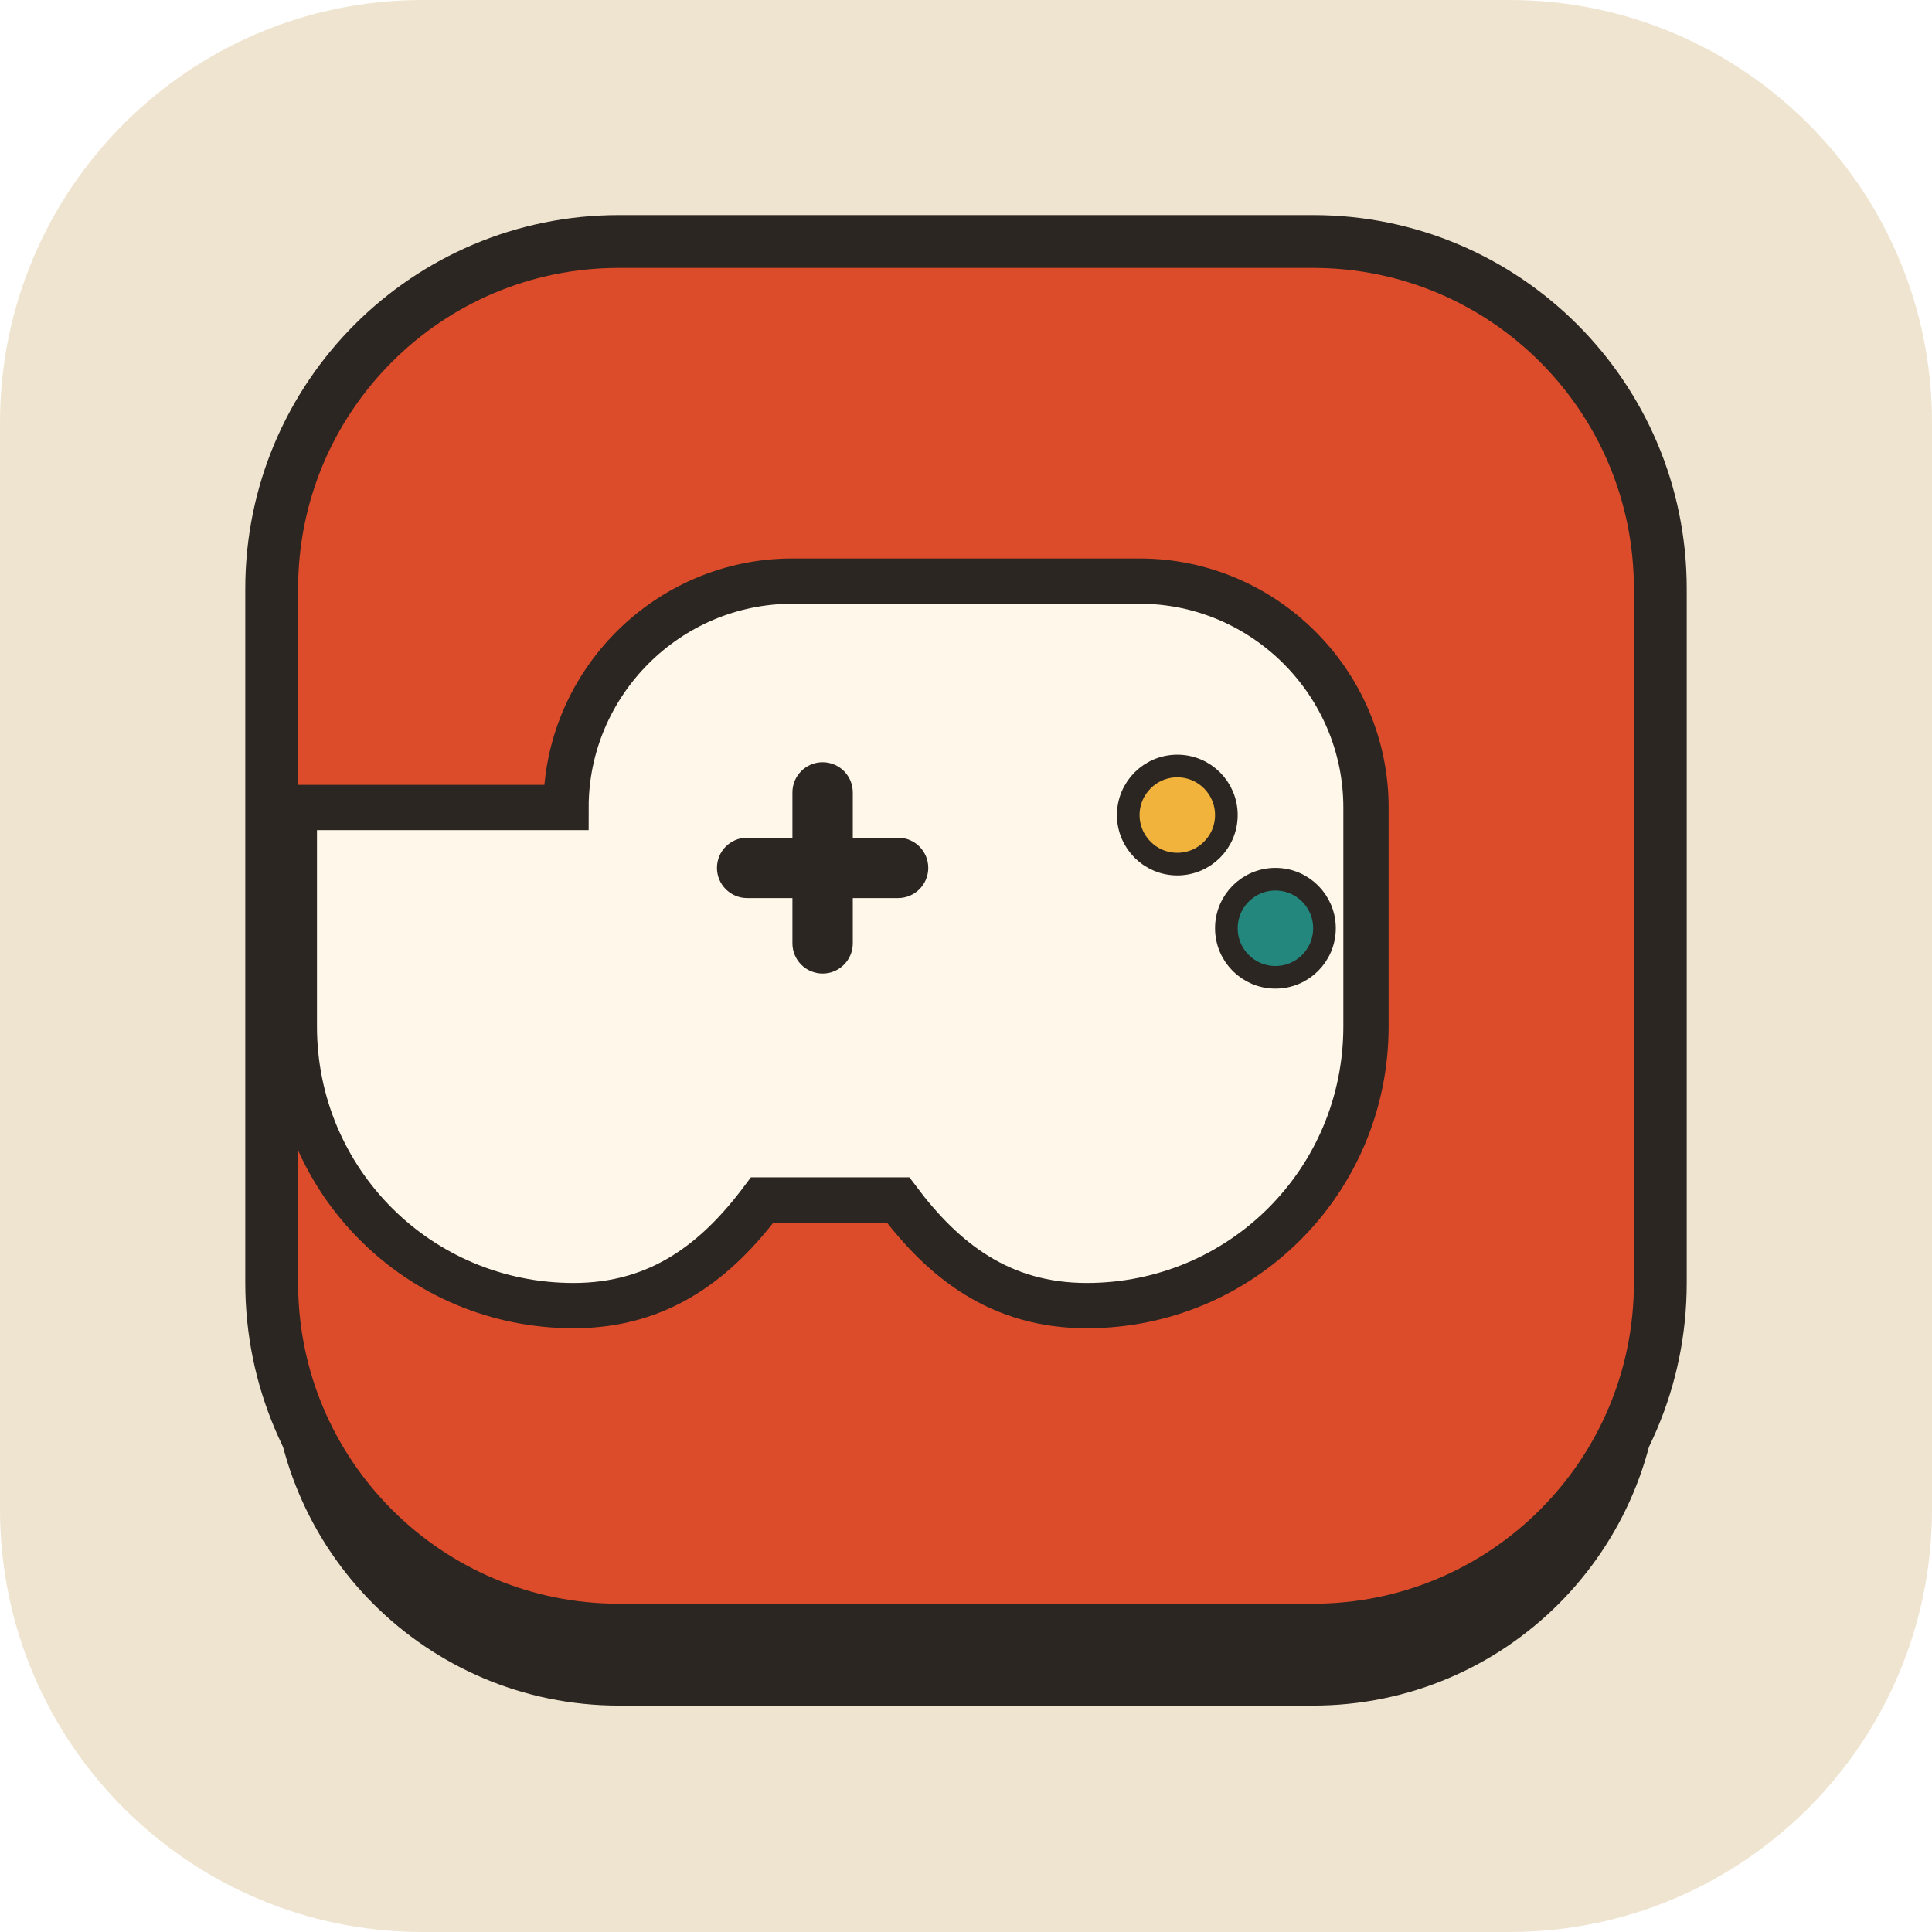
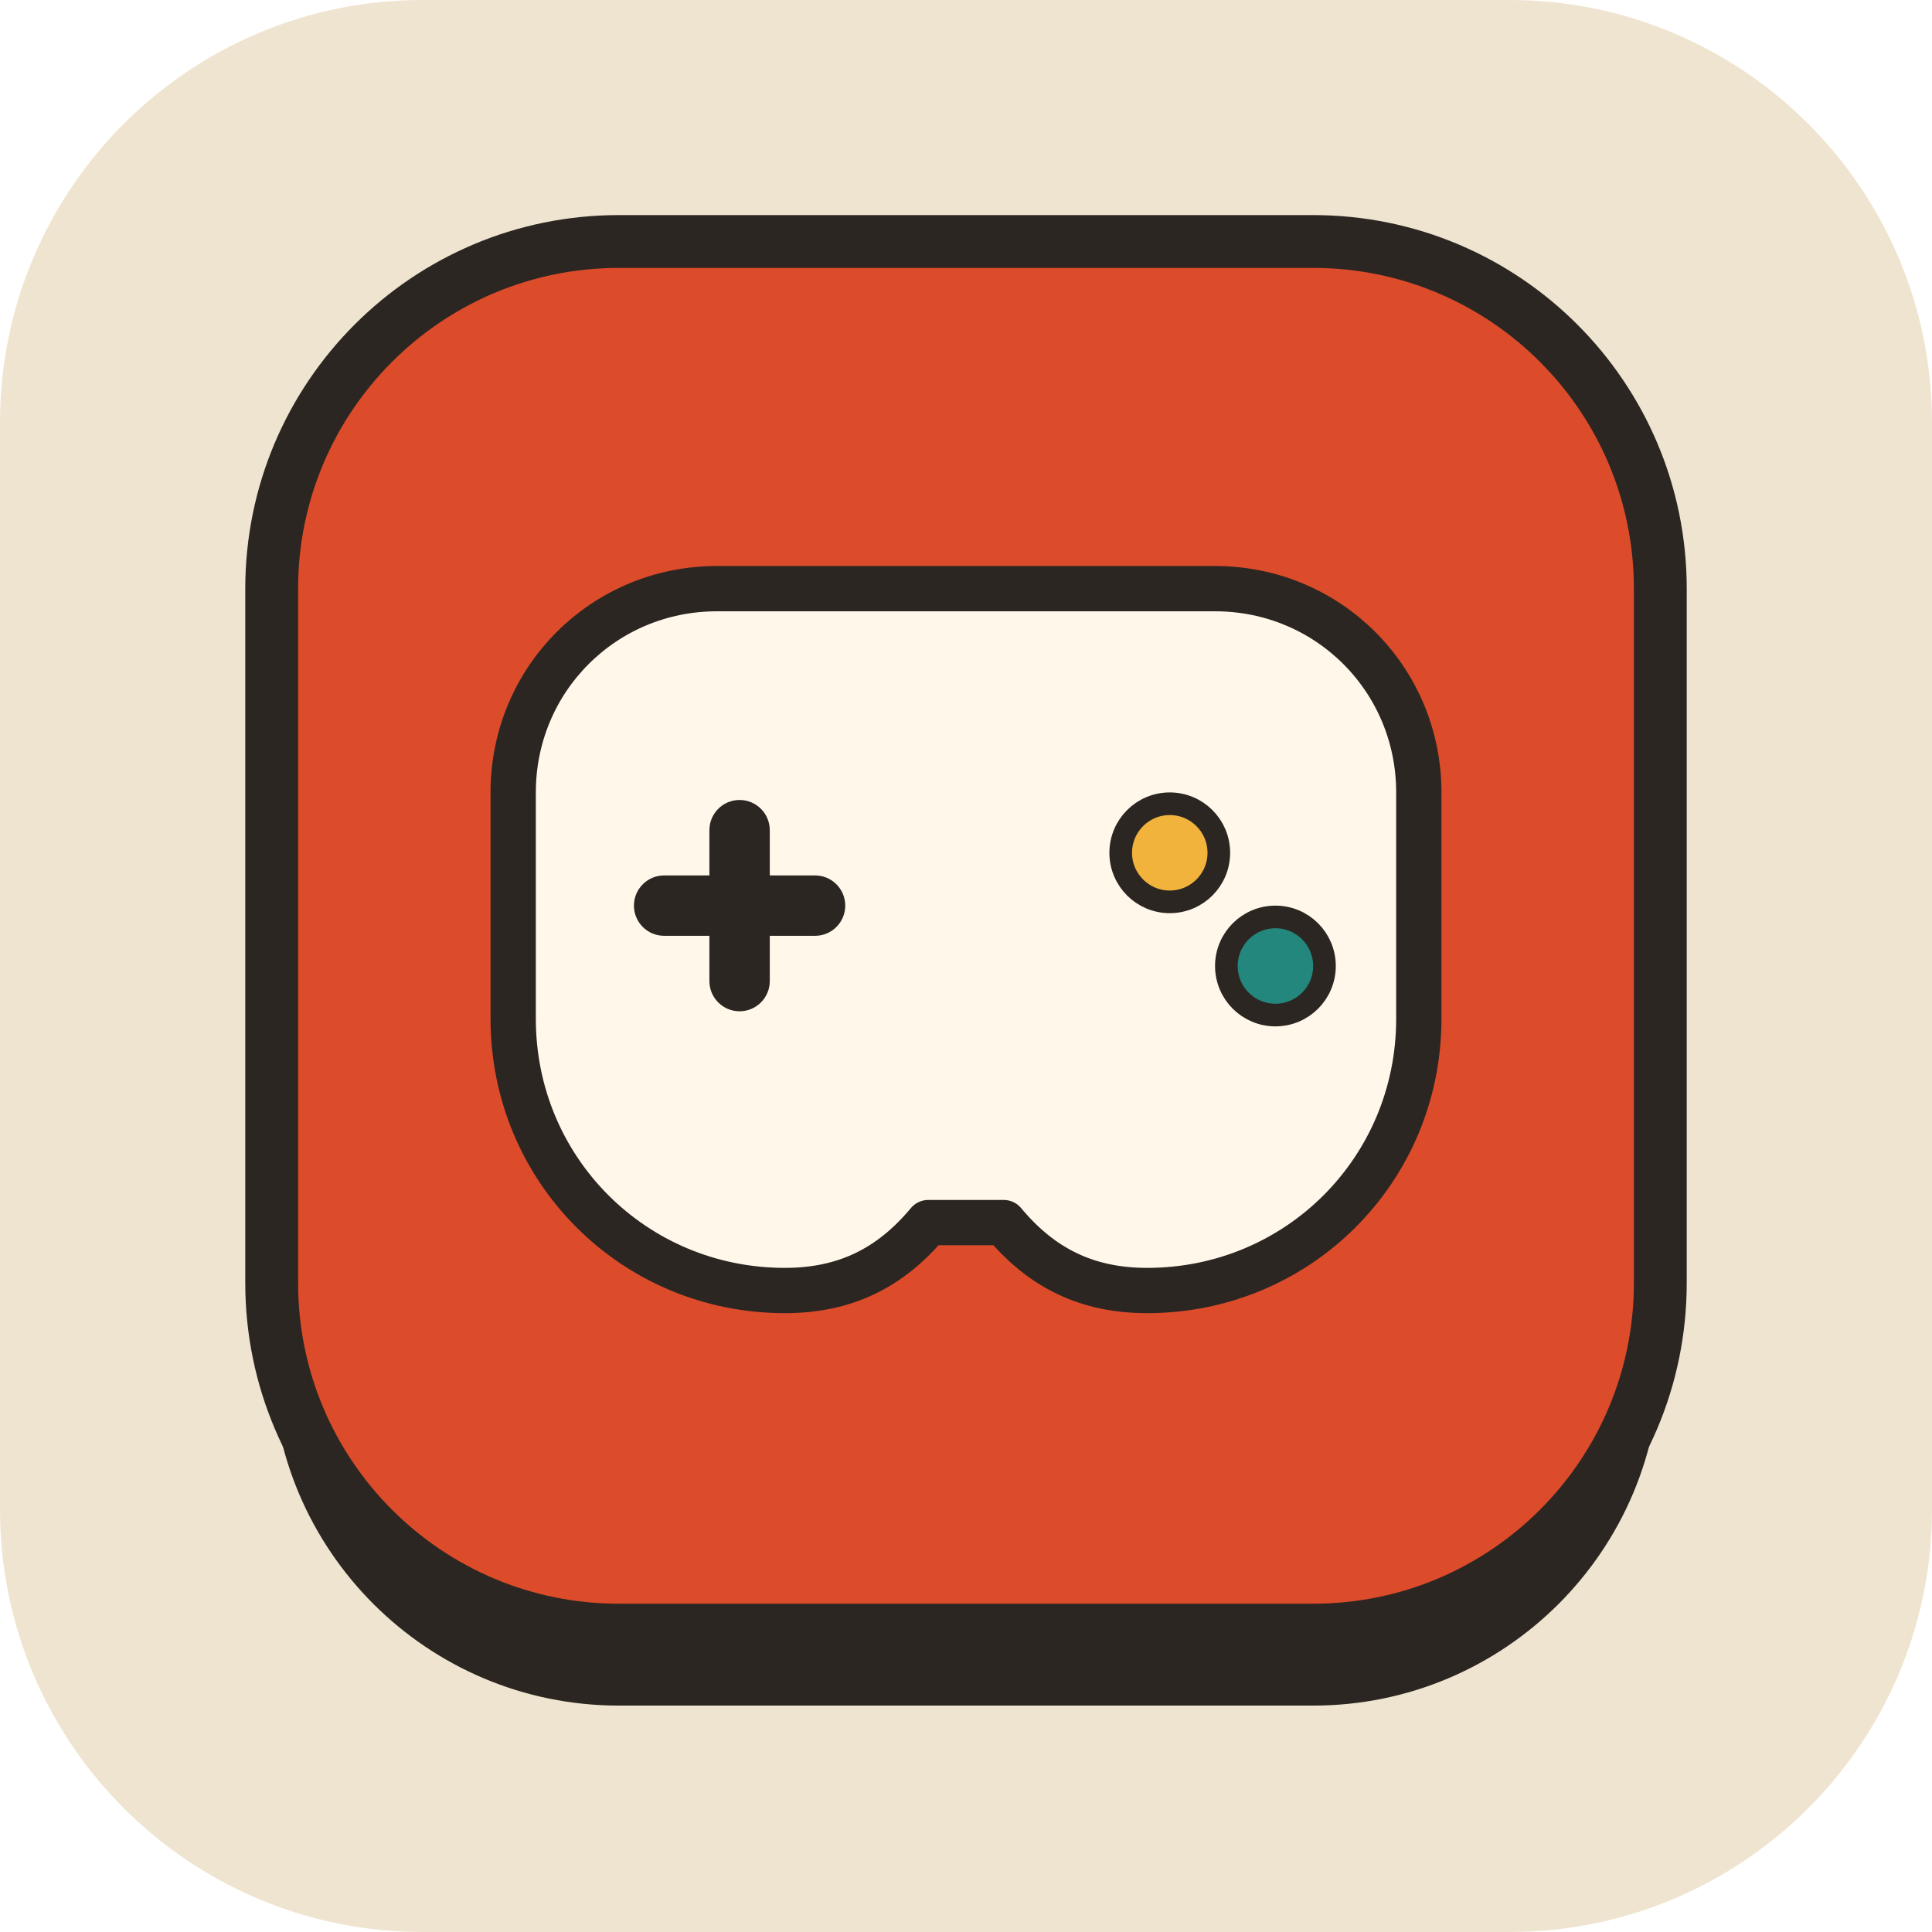
<svg xmlns="http://www.w3.org/2000/svg" viewBox="0 0 512 512">
  <rect width="512" height="512" rx="112" fill="#efe4cf" />
  <rect x="72" y="84" width="368" height="368" rx="92" fill="#2b2622" />
  <rect x="72" y="64" width="368" height="368" rx="92" fill="#dc4b2a" stroke="#2b2622" stroke-width="14" />
-   <path d="M150 220c0-33 27-60 60-60h92c33 0 60 27 60 60v58c0 41-33 74-74 74-23 0-38-12-50-28h-36c-12 16-27 28-50 28-41 0-74-33-74-74v-58z" transform="translate(0 -6)" fill="#fff8ea" stroke="#2b2622" stroke-width="12" />
-   <rect x="190" y="222" width="56" height="16" rx="8" fill="#2b2622" />
-   <rect x="210" y="202" width="16" height="56" rx="8" fill="#2b2622" />
-   <circle cx="312" cy="216" r="13" fill="#f2b33d" stroke="#2b2622" stroke-width="6" />
-   <circle cx="338" cy="246" r="13" fill="#23877d" stroke="#2b2622" stroke-width="6" />
+   <path d="M136 210c0-30 24-54 54-54h132c30 0 54 24 54 54v60c0 40-32 72-72 72c-16 0-28-6-38-18h-20c-10 12-22 18-38 18c-40 0-72-32-72-72z" fill="#fff8ea" stroke="#2b2622" stroke-width="12" stroke-linejoin="round" />
+   <rect x="168" y="232" width="56" height="16" rx="8" fill="#2b2622" />
+   <rect x="188" y="212" width="16" height="56" rx="8" fill="#2b2622" />
+   <circle cx="310" cy="226" r="13" fill="#f2b33d" stroke="#2b2622" stroke-width="6" />
+   <circle cx="338" cy="256" r="13" fill="#23877d" stroke="#2b2622" stroke-width="6" />
</svg>
